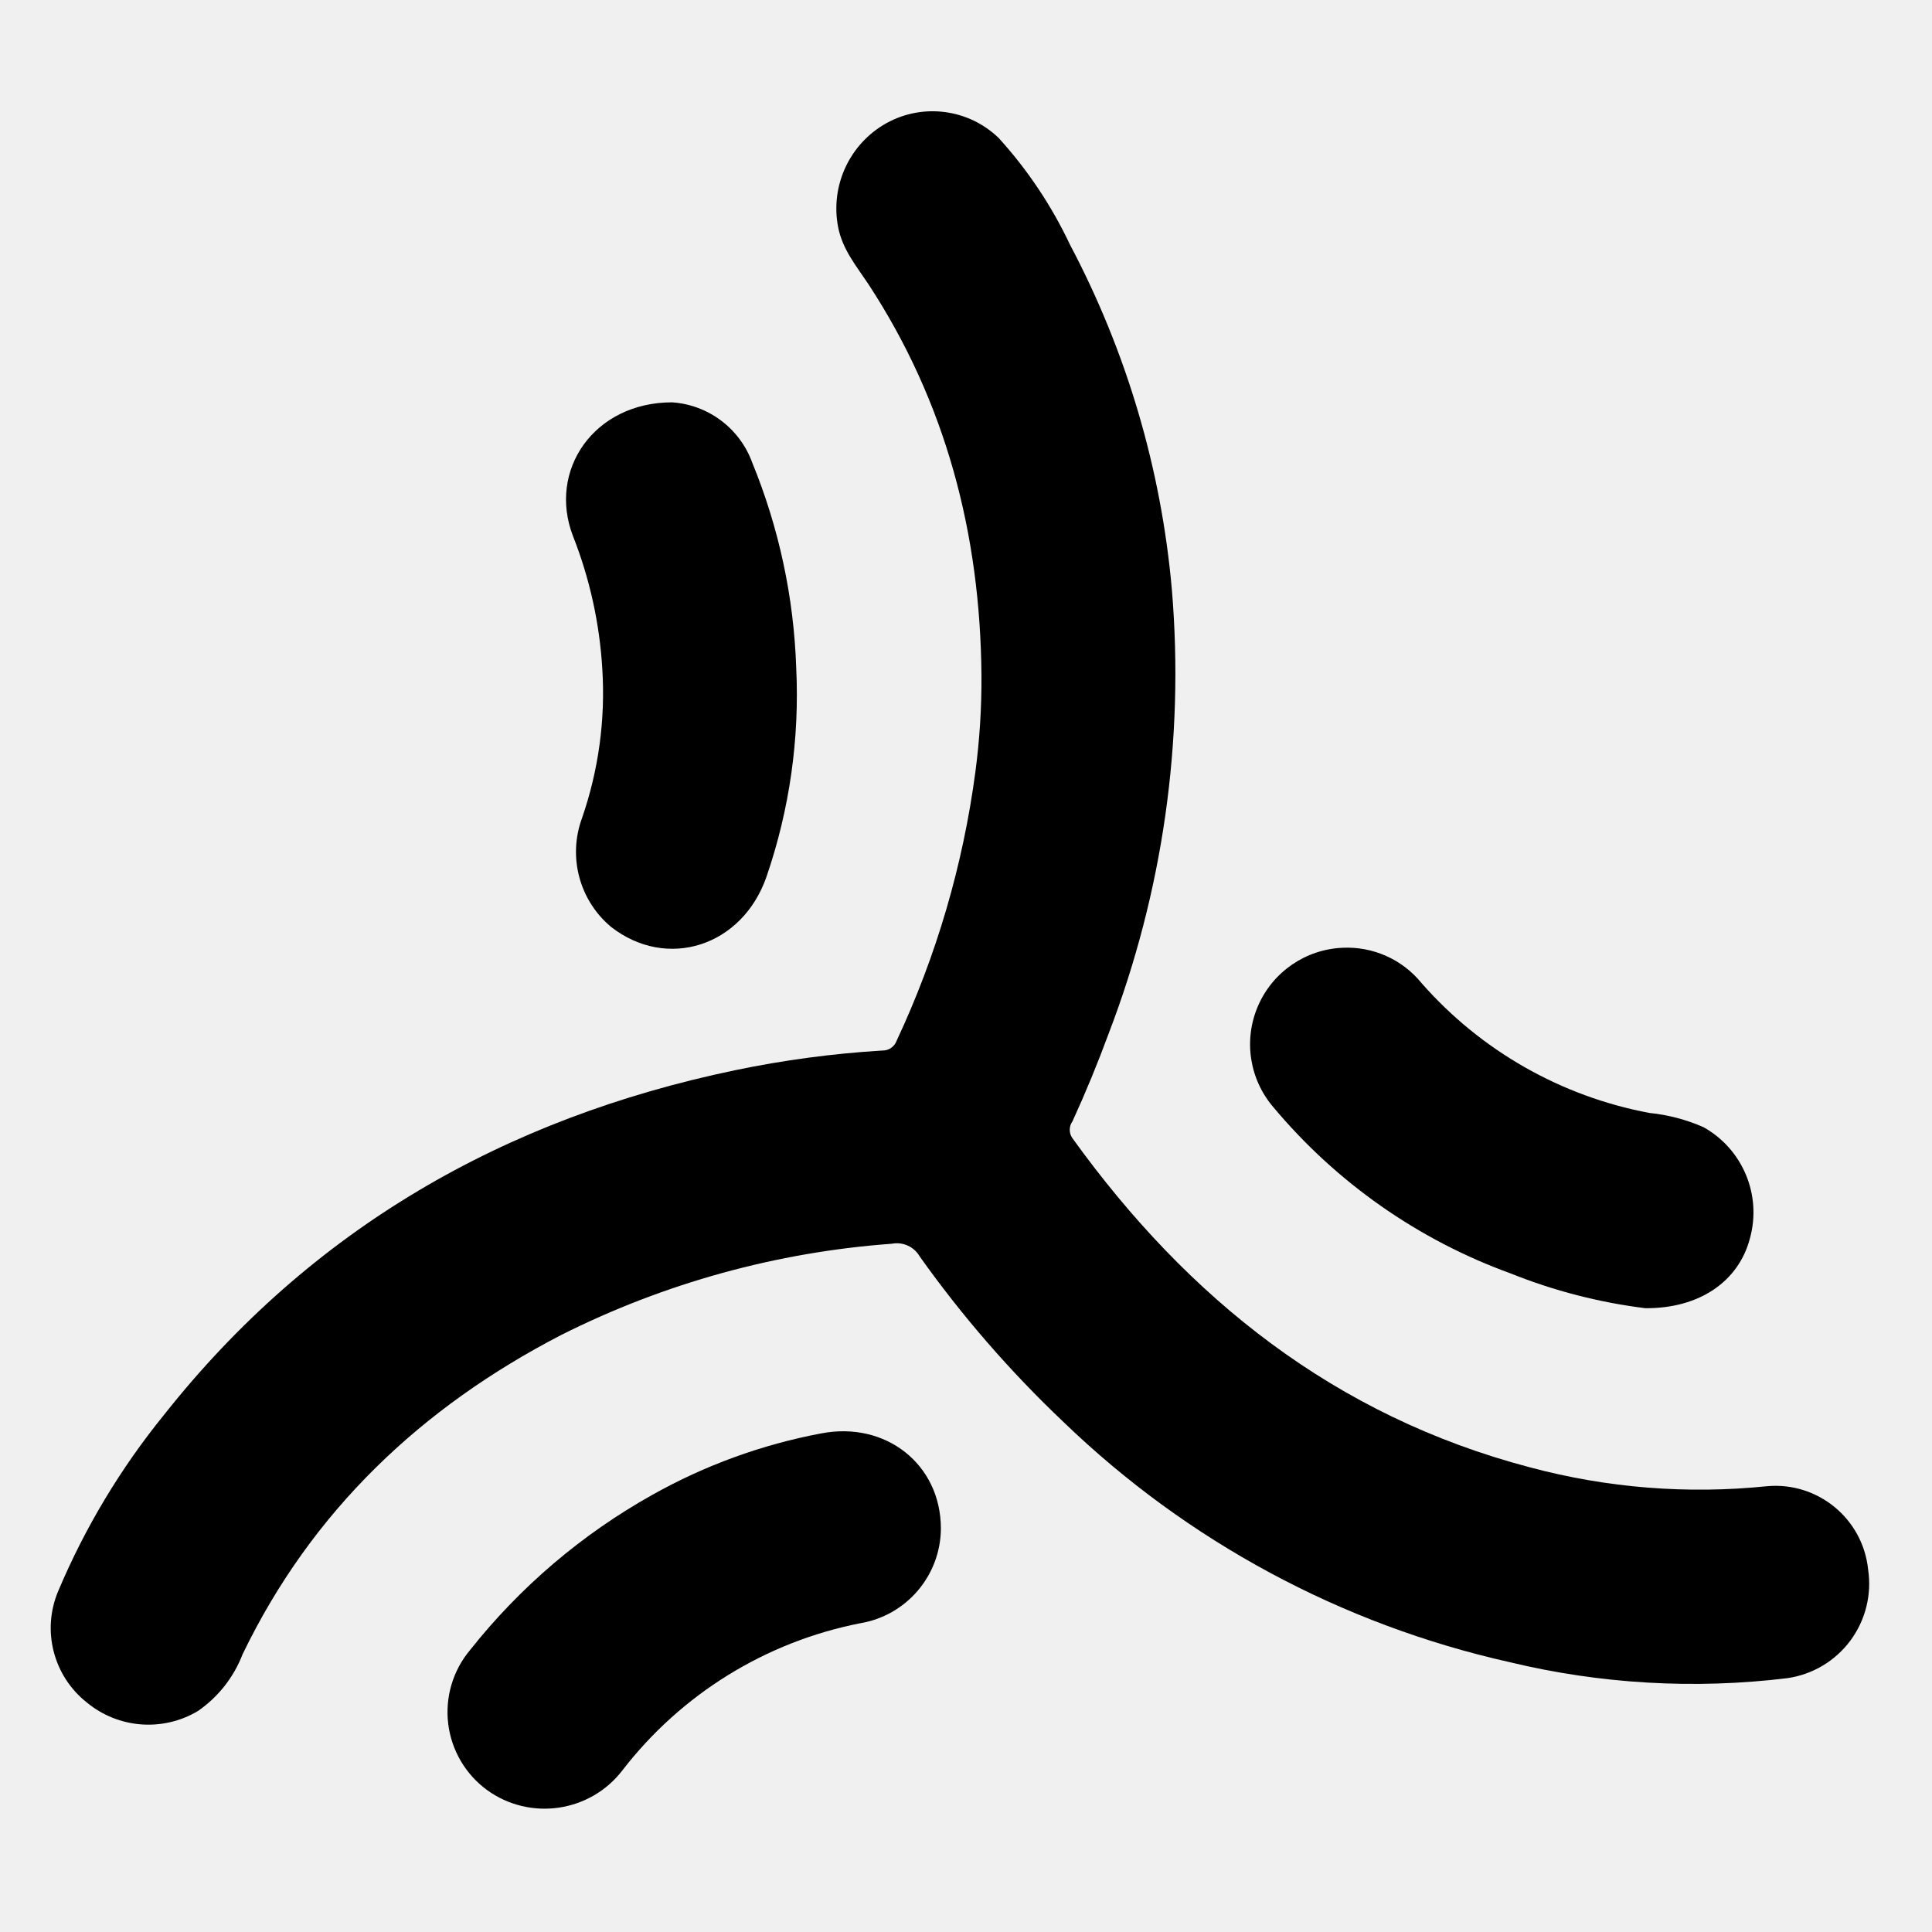
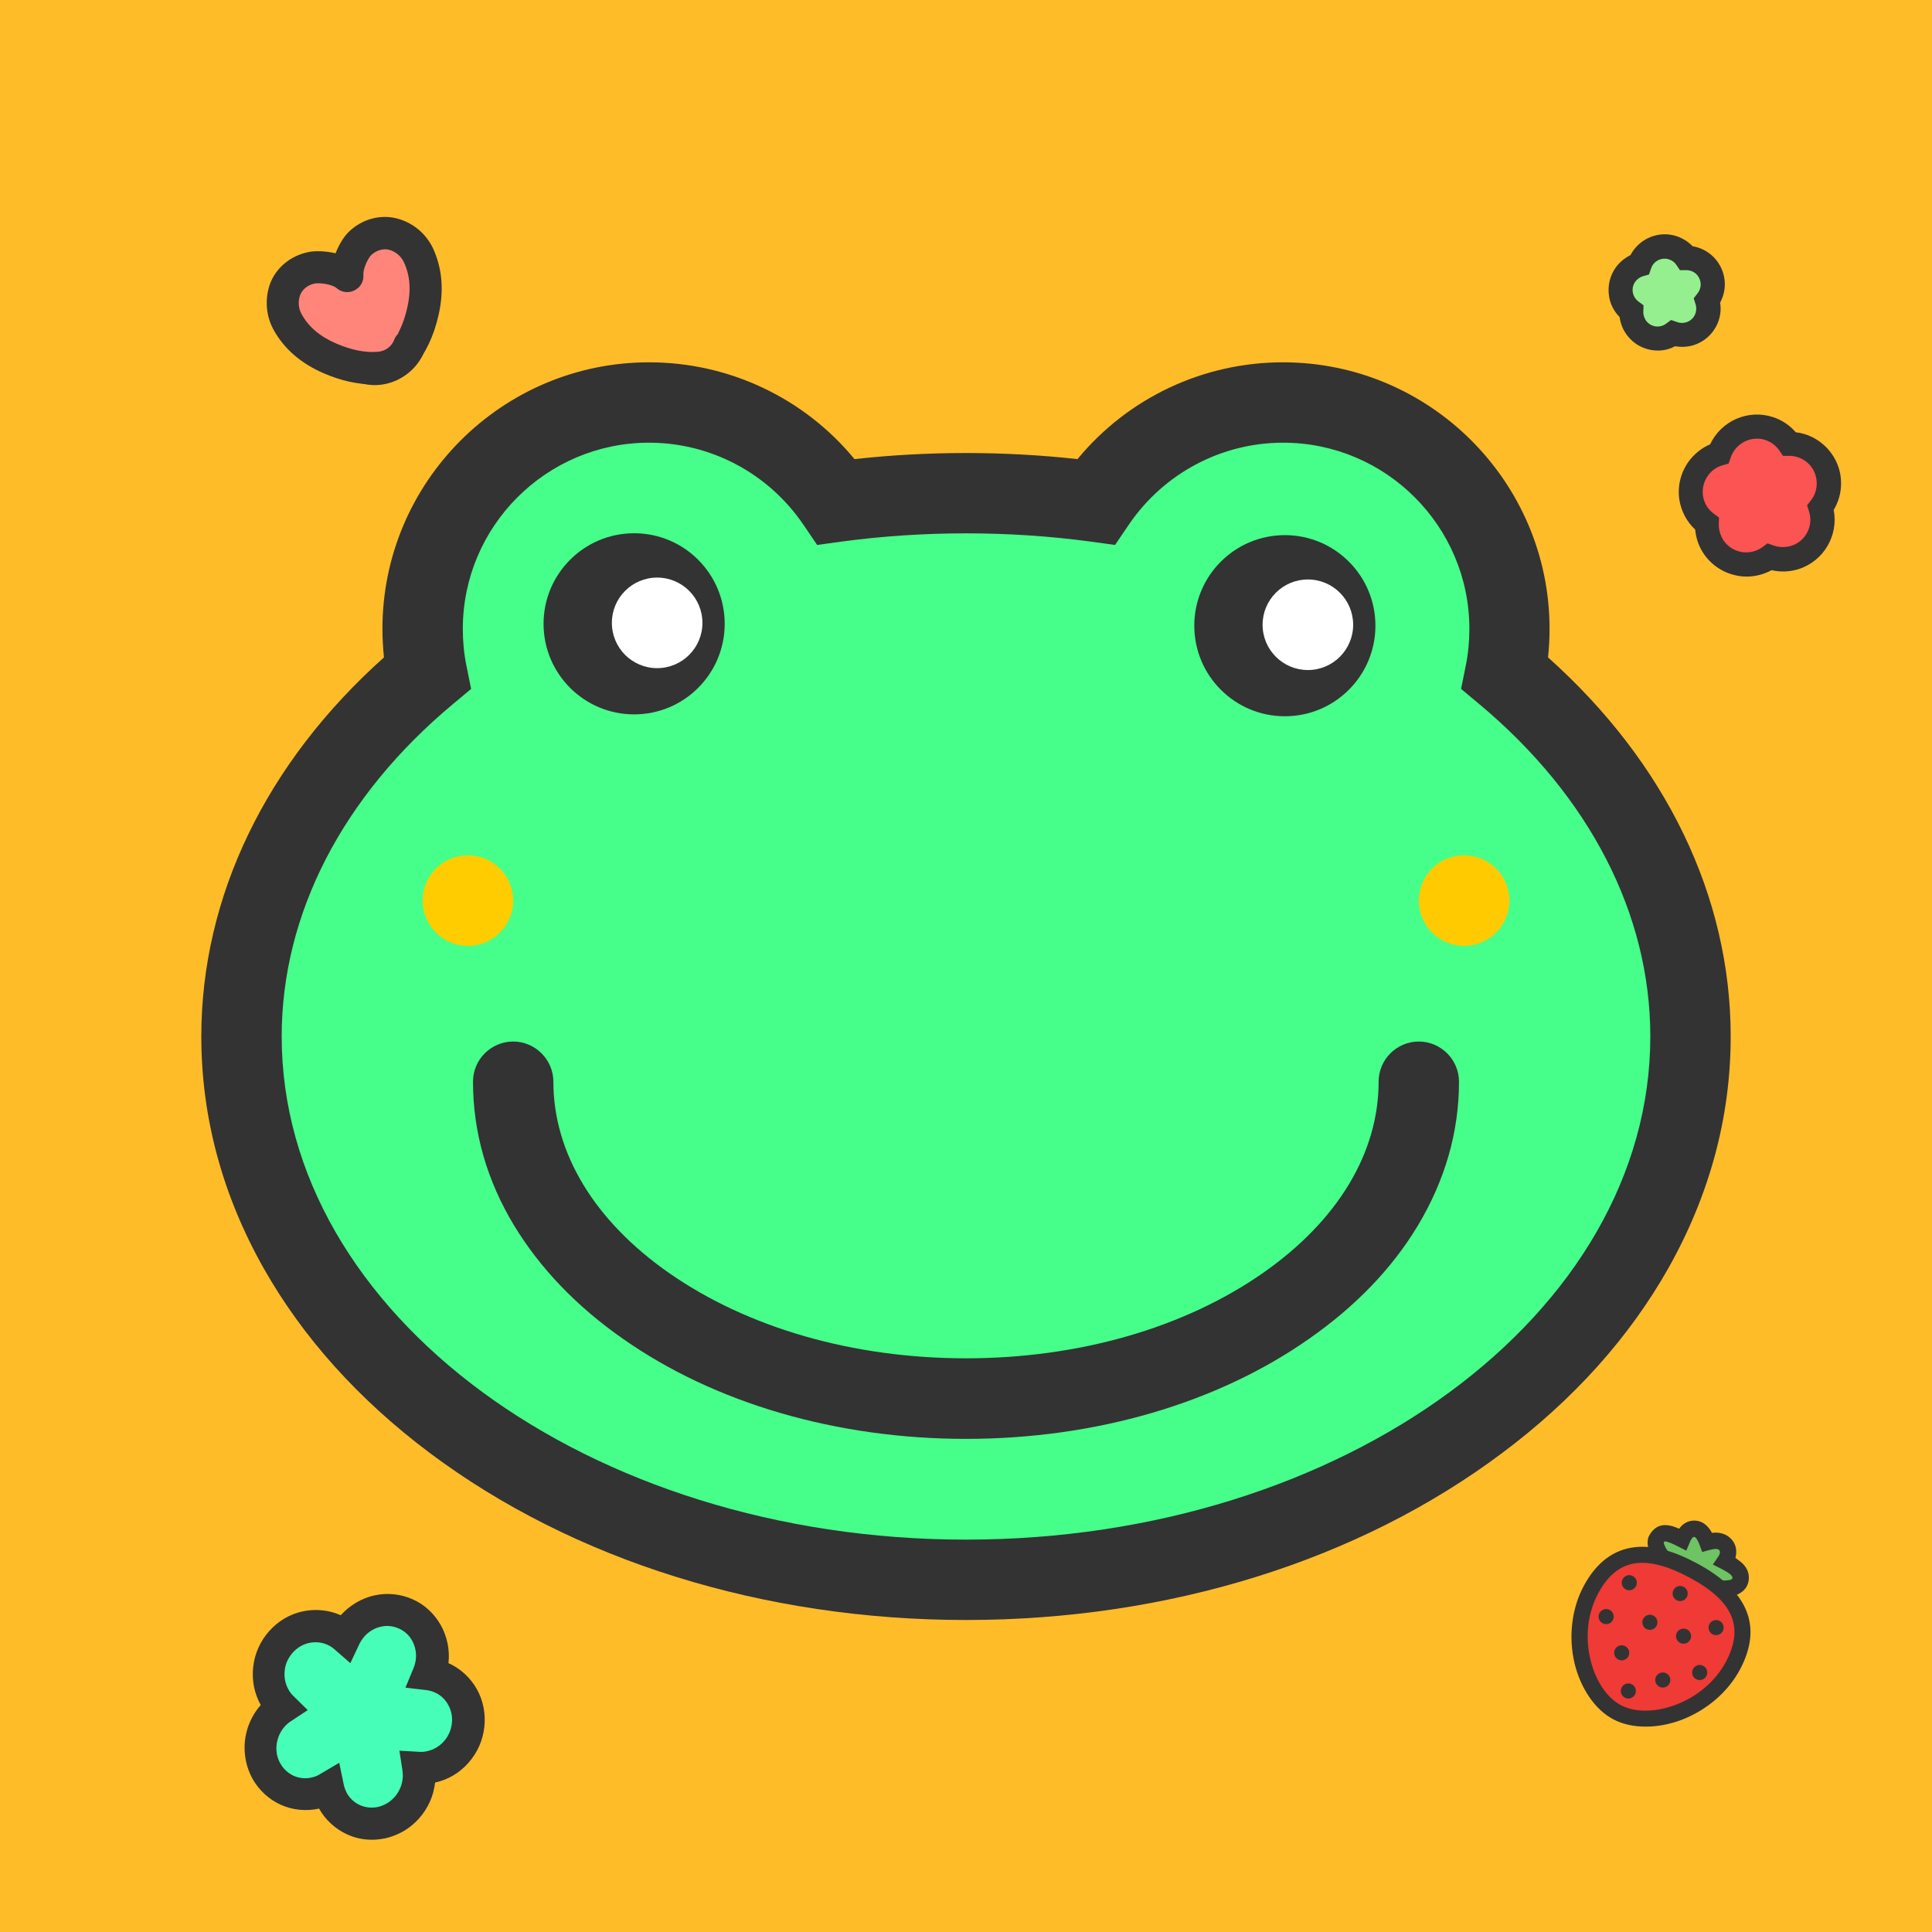
- <svg xmlns="http://www.w3.org/2000/svg" viewBox="0 0 160 160">
-   <path d="M81.28 55.9c-.1-11.67-2.93-22.55-9.37-32.38-1-1.5-2.14-2.86-2.5-4.71a8.1 8.1 0 014-8.61 7.89 7.89 0 019.3 1.23 35.999 35.999 0 015.9 8.83 75.18 75.18 0 018.44 28.58 83.211 83.211 0 01-5.23 36.74 102.983 102.983 0 01-3 7.28 1.2 1.2 0 000 1.41c9.58 13.3 21.76 23 37.85 27.24a54.37 54.37 0 0019.68 1.57 7.72 7.72 0 018.36 6.9 7.903 7.903 0 01-6.7 9 64.744 64.744 0 01-23-1.33 77.68 77.68 0 01-36.93-19.88 93.628 93.628 0 01-11.91-13.71 2.18 2.18 0 00-2.3-1.06 72.744 72.744 0 00-27.38 7.55c-11.6 6-20.67 14.58-26.4 26.45a10.134 10.134 0 01-3.7 4.7 8 8 0 01-9.19-.7 7.86 7.86 0 01-2.36-9.28 60.324 60.324 0 018.72-14.52c12.2-15.43 28.21-24.59 47.32-28.57A85.085 85.085 0 0173.07 87c.524.015 1-.307 1.18-.8a76.06 76.06 0 006.53-22.3c.351-2.652.518-5.325.5-8z" fill="currentColor" />
-   <path d="M136.26 108.34a44.742 44.742 0 01-11.13-2.87 46.108 46.108 0 01-19.66-13.76 8 8 0 015.72-13.22 7.93 7.93 0 016.54 2.93 33.27 33.27 0 0018.87 10.75c1.546.155 3.058.553 4.48 1.18a8.08 8.08 0 013.84 9.21c-.92 3.52-4.13 5.81-8.66 5.78zm-80.6-75.02a7.61 7.61 0 016.64 5 49.139 49.139 0 013.64 17 46.33 46.33 0 01-2.46 17.28c-2 5.77-8.24 7.79-12.89 4.15a8.1 8.1 0 01-2.39-9 31.679 31.679 0 001.68-12.36 35.77 35.77 0 00-2.43-11c-2.1-5.45 1.75-11.07 8.21-11.07zm22.26 93.25a8 8 0 01-6.68 7.86 32.88 32.88 0 00-19.7 12.19 8.13 8.13 0 01-11.21 1.62 8 8 0 01-1.41-11.58A51.043 51.043 0 0154 123.81a45.842 45.842 0 0114-5.1c5.35-1.04 9.91 2.56 9.92 7.86z" fill="currentColor" />
+ <svg xmlns="http://www.w3.org/2000/svg" t="1733928146371" class="icon" viewBox="0 0 1024 1024" version="1.1" p-id="1773" width="200" height="200">
+   <path d="M0 0h1024v1024H0z" fill="#FFBC29" p-id="1774" />
+   <path d="M680 213.333c66.3 0 120 53.7 120 120 0 8.1-0.8 15.9-2.3 23.6C858.8 407.933 896 475.333 896 549.333c0 159.1-171.9 288-384 288S128 708.433 128 549.333c0-74 37.2-141.4 98.3-192.4C224.8 349.333 224 341.433 224 333.333 224 267.033 277.7 213.333 344 213.333c41.3 0 77.7 20.9 99.3 52.6 22.3-3 45.3-4.6 68.7-4.6s46.4 1.6 68.7 4.6C602.3 234.233 638.7 213.333 680 213.333z" fill="#46FE8A" p-id="1775" />
+   <path d="M512 858.633c-107.2 0-208.1-31.5-284.3-88.6-37.6-28.2-67.3-61.2-88.1-98.1-21.8-38.7-32.9-80-32.9-122.6 0-74.1 34.3-145 96.8-200.9-0.5-5-0.8-10.1-0.8-15.1 0-77.9 63.4-141.3 141.3-141.3 42.4 0 82.2 18.9 108.9 51.3 39-4.3 79.2-4.3 118.2 0C597.8 210.933 637.6 192.033 680 192.033c77.9 0 141.3 63.4 141.3 141.3 0 5-0.3 10.1-0.8 15.1C883 404.333 917.3 475.233 917.3 549.333c0 42.6-11.1 83.8-32.9 122.6-20.8 36.9-50.4 69.9-88.1 98.1-76.2 57.2-177.1 88.6-284.3 88.6z m-168-624c-54.4 0-98.7 44.3-98.7 98.7 0 6.5 0.6 13.1 1.9 19.4l2.5 12.4-9.7 8.1C181.5 422.033 149.3 484.533 149.3 549.333 149.3 696.333 312 816.033 512 816.033S874.7 696.433 874.7 549.333c0-64.8-32.2-127.3-90.6-176.1l-9.7-8.1 2.5-12.4c1.3-6.3 1.9-12.9 1.9-19.4 0-54.4-44.3-98.7-98.7-98.7-32.7 0-63.2 16.2-81.7 43.3L591 288.833l-13.1-1.8c-43.1-5.8-88.6-5.8-131.7 0l-13.1 1.8-7.4-10.9c-18.5-27.1-49-43.3-81.7-43.3z" fill="#333333" p-id="1776" />
+   <path d="M336.1 330.633m-48 0a48 48 0 1 0 96 0 48 48 0 1 0-96 0Z" fill="#333333" p-id="1777" />
+   <path d="M348.3 330.133m-24 0a24 24 0 1 0 48 0 24 24 0 1 0-48 0Z" fill="#FFFFFF" p-id="1778" />
+   <path d="M681 331.633m-48 0a48 48 0 1 0 96 0 48 48 0 1 0-96 0Z" fill="#333333" p-id="1779" />
+   <path d="M693.2 331.133m-24 0a24 24 0 1 0 48 0 24 24 0 1 0-48 0Z" fill="#FFFFFF" p-id="1780" />
+   <path d="M512 762.633c-68.4 0-133.1-18.8-181.9-53.1-24.5-17.1-43.8-37.3-57.5-59.8-14.6-24.1-21.9-49.8-21.9-76.4 0-11.8 9.6-21.3 21.3-21.3s21.3 9.6 21.3 21.3c0 37.7 21.7 73.7 61.2 101.3 41.8 29.2 97.7 45.3 157.5 45.3s115.7-16.1 157.5-45.3c39.5-27.6 61.2-63.6 61.2-101.3 0-11.8 9.6-21.3 21.3-21.3s21.3 9.6 21.3 21.3c0 26.6-7.4 52.3-21.9 76.4-13.6 22.6-33 42.7-57.5 59.8-48.8 34.3-113.5 53.1-181.9 53.1z" fill="#333333" p-id="1781" />
+   <path d="M776 477.333m-24 0a24 24 0 1 0 48 0 24 24 0 1 0-48 0Z" fill="#FFCB00" p-id="1782" />
+   <path d="M248 477.333m-24 0a24 24 0 1 0 48 0 24 24 0 1 0-48 0Z" fill="#FFCC00" p-id="1783" />
+   <path d="M184.142 146.321c-0.406-6.302 3.603-14.293 6.666-17.313 4.84-4.599 11.756-6.664 18.032-4.699 5.693 1.701 10.285 5.647 12.74 10.905 4.136 8.78 5.016 18.656 2.507 29.811-2.162 9.856-5.947 17.845-11.222 24.012-4.655 5.402-12.106 7.74-18.962 5.958" fill="#FF857A" p-id="1784" />
+   <path d="M198.668 204.127a28.543 28.543 0 0 1-6.984-0.93c-4.571-1.263-7.29-5.938-6.028-10.51 1.263-4.57 5.938-7.29 10.51-6.028 3.674 1.046 7.734-0.237 10.261-3.208 4.344-5.131 7.513-11.909 9.417-20.286 2.12-9.274 1.523-17.275-1.84-24.315-1.454-3.075-4.2-5.38-7.517-6.383-3.182-0.96-6.886 0.141-9.729 2.712-1.51 1.443-4.374 7.055-4.168 10.542 0.259 4.694-3.288 8.746-7.982 9.005-4.694 0.259-8.746-3.288-9.005-7.982-0.514-8.717 4.46-19.22 9.344-23.953 7.148-6.897 17.28-9.478 26.425-6.73a29.298 29.298 0 0 1 18.05 15.382c4.955 10.606 5.985 22.54 3.042 35.487-2.509 11.155-6.911 20.356-13.072 27.648-5.276 6.167-12.898 9.49-20.724 9.549z" fill="#333333" p-id="1785" />
+   <path d="M184.053 146.367c-4.863-4.257-14.217-5.214-18.639-4.42-6.565 1.212-12.3 5.594-14.4 11.826-1.88 5.56-1.388 11.594 1.334 16.716 4.671 8.507 12.19 15.114 22.69 19.64 9.198 3.956 17.887 5.59 25.976 4.946 7.107-0.59 13.377-5.244 15.966-11.838" fill="#FF857A" p-id="1786" />
+   <path d="M197.681 203.732c-8.318-0.026-17.054-1.972-25.983-5.84-12.205-5.23-21.253-13.077-26.832-23.365-3.856-7.127-4.547-15.753-1.924-23.6 3.152-9.013 11.152-15.558 20.977-17.422 6.298-1.076 18.472 0.129 25.674 6.335 3.602 3.103 3.955 8.423 0.852 12.024-3.103 3.601-8.423 3.955-12.024 0.852-2.251-1.996-8.788-2.93-11.468-2.463-3.707 0.655-6.818 3.138-7.913 6.277-1.138 3.273-0.887 6.85 0.746 9.833 3.72 6.86 9.84 12.045 18.59 15.78 7.897 3.384 15.288 4.893 21.947 4.306 3.888-0.298 7.313-2.828 8.627-6.416 1.666-4.44 6.614-6.625 11.054-4.959 4.44 1.666 6.624 6.614 4.959 11.054-3.729 9.643-12.8 16.51-23.259 17.35-1.25 0.188-2.681 0.244-4.023 0.254z" fill="#333333" p-id="1787" />
+   <path d="M215 855.3c4.8 2.2 8.6 5.7 11 10.1 2.5 4.5 3.6 9.8 3 15.1-0.3 2.4-0.9 4.7-1.8 6.9 2.3 0.3 4.6 0.9 6.8 1.9 4.7 2.1 8.5 5.7 11 10.1 2.5 4.4 3.6 9.6 3 15-0.6 5.5-2.9 10.4-6.3 14.2-3.5 3.9-8.1 6.7-13.2 7.9-2.2 0.5-4.5 0.7-6.8 0.6 0.3 2.2 0.4 4.5 0.2 6.8-0.6 5.3-2.9 10.3-6.4 14.3-3.4 3.8-7.9 6.6-13.2 7.8-5.2 1.2-10.4 0.6-14.9-1.4-4.6-2.1-8.5-5.6-11.1-10.1-1.2-2.1-2.1-4.4-2.6-6.8-2.1 1.2-4.4 2.1-6.8 2.6-5.1 1.1-10.3 0.6-14.9-1.5-4.5-2-8.4-5.4-11-10.1-2.6-4.7-3.6-10-3-15 0.6-5.2 2.8-10.3 6.3-14.3 1.5-1.7 3.3-3.2 5.2-4.5-1.6-1.6-3-3.4-4.1-5.4-2.6-4.6-3.6-9.9-3-15.1 0.6-5.1 2.7-10.1 6.3-14.2 3.6-4.1 8.3-6.7 13.2-7.8 5-1.1 10.2-0.7 14.9 1.4 2.2 1 4.2 2.3 5.9 3.8 1-2.1 2.3-4.1 3.9-5.9 3.5-4 8.2-6.7 13.2-7.8 5.2-1.1 10.4-0.7 15.2 1.4z" fill="#46FEB8" p-id="1788" />
+   <path d="M197.1 975.1c-4.5 0-8.9-0.9-13-2.8-6.3-2.8-11.6-7.7-15-13.7-6.8 1.5-13.9 0.8-20.2-2-6.3-2.8-11.5-7.6-15-13.7-3.4-6.1-4.8-13.1-4.1-20.2 0.8-7.1 3.7-13.7 8.4-19-3.4-6.1-4.8-13.1-4-20.2 0.8-7.1 3.7-13.6 8.4-18.9 4.7-5.3 10.8-9 17.7-10.5 6.8-1.5 14-0.8 20.3 2 4.7-5.2 11-9 17.8-10.5 6.8-1.5 13.8-0.8 20.2 2 6.4 2.8 11.5 7.6 15 13.7 3.4 6.1 4.9 13.2 4.1 20.2 6.3 2.8 11.6 7.7 15 13.7 3.4 6.1 4.8 13.1 4 20.2-0.8 7.1-3.7 13.6-8.4 18.9-4.7 5.4-10.9 9-17.7 10.5-0.8 7.1-3.7 13.6-8.5 19-4.7 5.3-10.8 8.9-17.7 10.5-2.5 0.5-4.9 0.8-7.3 0.8z m-17.3-40.8l2.4 11.6c0.3 1.5 0.9 3 1.6 4.4 1.6 2.9 4.1 5.2 7.1 6.5 3 1.3 6.3 1.6 9.5 0.9 3.3-0.8 6.3-2.5 8.7-5.2 2.4-2.7 3.9-6.1 4.3-9.6 0.2-1.5 0.1-3-0.1-4.6l-1.6-10.4 10.5 0.6c1.5 0.1 3 0 4.4-0.4 3.3-0.7 6.4-2.6 8.7-5.2 2.4-2.7 3.8-6 4.2-9.5 0.4-3.5-0.3-6.9-2-9.9-1.6-2.9-4.1-5.2-7.1-6.5-1.4-0.6-2.8-1-4.3-1.2l-11.2-1.3 4.3-10.4c0.6-1.5 1-3 1.2-4.6 0.4-3.4-0.3-7-2-10-1.6-2.9-4.1-5.1-7.1-6.4-3-1.3-6.3-1.7-9.5-0.9-3.3 0.7-6.4 2.6-8.7 5.2-1 1.2-1.9 2.5-2.6 3.9l-4.8 10.2-8.5-7.4c-1.1-1-2.4-1.8-3.8-2.4-2.9-1.3-6.3-1.6-9.6-0.9-3.3 0.7-6.3 2.5-8.7 5.2-2.4 2.7-3.9 6-4.2 9.5-0.4 3.5 0.3 7 2 10 0.7 1.3 1.6 2.5 2.7 3.5l7.5 7.4-8.8 5.8c-1.3 0.8-2.4 1.8-3.5 3-2.3 2.6-3.8 6-4.2 9.6-0.4 3.5 0.3 6.9 2 9.9 1.6 2.9 4.1 5.1 7 6.5 3 1.3 6.4 1.7 9.6 0.9 1.5-0.3 3-0.9 4.3-1.7l10.3-6.1z" fill="#333333" p-id="1789" />
+   <path d="M886.8 176.8c-6.3 4.5-15 3.1-19.5-3.2-1.8-2.5-2.7-5.5-2.6-8.6-6.2-4.6-7.6-13.3-3-19.5 1.8-2.5 4.4-4.3 7.4-5.2 2.4-7.3 10.3-11.3 17.7-8.9 2.9 1 5.4 2.9 7.2 5.4 7.7 0 14 6.3 13.9 14 0 3.1-1 6.1-2.9 8.5 2.4 7.4-1.7 15.2-9.1 17.6-3 0.9-6.2 0.9-9.1-0.1z" fill="#95EF8F" p-id="1790" />
+   <path d="M878.7 185.8c-6.3 0-12.6-2.9-16.6-8.5-2-2.7-3.2-5.9-3.7-9.3-3-3-5-6.9-5.6-11.2-0.8-5.4 0.5-10.8 3.7-15.2 2-2.7 4.7-4.9 7.7-6.4 4.5-8.7 14.9-13.2 24.5-10 3.2 1.1 6.1 2.9 8.4 5.3 4.2 0.7 8.1 2.7 11.2 5.8 3.8 3.9 5.9 9 5.9 14.4 0 3.4-0.9 6.7-2.5 9.7 0.7 4.2 0 8.5-2 12.4-2.5 4.8-6.7 8.4-11.9 10.1-3.2 1-6.7 1.2-10 0.6-2.9 1.6-6 2.3-9.1 2.3z m3.6-48.7c-3.2 0-6.2 2-7.2 5.2l-1.1 3.2-3.2 0.9c-1.6 0.5-3 1.5-4 2.8-1.2 1.6-1.7 3.6-1.4 5.6 0.3 2 1.4 3.8 3 5l2.7 2-0.1 3.4c-0.1 1.7 0.5 3.3 1.4 4.7 2.4 3.4 7.2 4.2 10.6 1.7l2.7-2 3.2 1.1c1.6 0.6 3.3 0.6 4.9 0.1 1.9-0.6 3.5-1.9 4.4-3.7 0.9-1.8 1.1-3.9 0.5-5.8l-1-3.2 2.1-2.7c1-1.3 1.6-2.9 1.6-4.6 0-2-0.8-3.9-2.2-5.4-1.4-1.4-3.3-2.2-5.4-2.2h-3.4l-1.9-2.8c-0.9-1.4-2.3-2.4-3.9-2.9-0.7-0.3-1.5-0.4-2.3-0.4z" fill="#333333" p-id="1791" />
+   <path d="M907.724 816.714c3.77-0.487 5.795 0.816 6.879 2.185 0.866 1.14 1.415 2.451 1.282 4.192-0.022 0.894-0.409 2.048-1.066 3.284-0.188 0.353-0.423 0.795-0.746 1.189 1.589 0.845 2.914 1.549 3.926 2.201 1.319 0.928 2.284 1.668 2.891 2.443 1.479 1.692 1.751 3.31 1.629 4.604-0.221 1.694-0.978 3.331-3.242 4.392-0.858 0.336-2.076 0.709-3.734 0.846-2.241 0.168-5.771-0.01-10.318-0.616l-20.308-10.798c-2.775-3.514-4.673-6.335-5.787-8.287-0.684-1.27-1.15-2.31-1.31-3.075-0.201-0.9-0.273-1.617-0.168-2.241 0.099-0.4 0.199-0.8 0.345-1.289 0.141-0.265 0.235-0.441 0.464-0.659 1.668-2.284 3.197-2.604 5.691-2.184 0.8 0.199 1.912 0.451 3.195 1.019 1.195 0.522 2.654 1.185 4.332 2.077 0.193-0.577 0.475-1.106 0.71-1.548 0.61-1.148 1.256-1.937 1.762-2.461 1.469-1.484 2.951-1.715 4.245-1.594s3.383 0.666 5.3 4.517c0.383 0.77 0.72 1.629 1.097 2.622 1.088-0.554 2.076-0.709 2.928-0.821z" fill="#6EC363" p-id="1792" />
+   <path d="M913.827 846.347c-2.459-0.062-5.541-0.228-9.195-0.812l-0.759-0.064L882.064 833.876l-0.519-0.729c-2.816-3.649-4.979-6.611-6.176-8.833-0.902-1.499-1.404-2.898-1.776-4.115-0.325-1.305-0.427-2.605-0.264-3.764 0.064-0.759 0.263-1.559 0.638-2.266l0.376-0.706c0.188-0.353 0.464-0.659 0.652-1.013 3.288-4.481 7.224-4.427 9.983-3.866C886.138 808.747 887.468 809.227 889.063 809.849c0.265 0.141 0.665 0.24 0.93 0.381 0.417-0.571 0.875-1.007 1.245-1.49 2.109-2.05 4.773-3.012 7.585-2.763 3.571 0.313 6.468 2.533 8.561 6.477 5.699-0.707 8.861 1.653 10.599 3.71 1.738 2.057 2.435 4.579 2.233 7.303-0.064 0.759-0.216 1.471-0.415 2.271 0.265 0.141 0.53 0.282 0.659 0.464 1.495 1.022 2.767 2.038 3.769 3.136 2.044 2.333 2.918 4.949 2.669 7.761-0.313 3.571-2.351 6.338-5.79 7.907-1.493 0.678-3.158 1.039-5.175 1.212-0.718 0.071-1.388 0.055-2.106 0.126z m-7.329-9.22c4.771 0.612 7.366 0.632 8.665 0.53 1.3-0.102 1.976-0.308 2.247-0.391 0.77-0.383 0.729-0.519 0.828-0.919 0.006-0.224 0.058-0.535-0.637-1.358-0.171-0.317-0.783-0.87-1.973-1.615-0.924-0.605-2.072-1.215-3.485-1.966l-4.285-2.165 2.695-4.003c0.141-0.265 0.417-0.571 0.511-0.748 0.423-0.795 0.528-1.418 0.533-1.642 0.058-0.535-0.113-0.853-0.284-1.17-0.218-0.229-0.737-0.958-3.071-0.614-0.629 0.118-1.394 0.278-2.294 0.479l-3.74 1.069-1.34-3.657c-0.336-0.858-0.631-1.582-0.973-2.216-0.383-0.77-1.156-2.087-1.914-2.151-0.224-0.006-0.447-0.011-0.905 0.425-0.182 0.13-0.505 0.524-0.975 1.407-0.188 0.353-0.376 0.706-0.522 1.195l-1.806 4.249-4.109-2.071c-1.589-0.845-2.961-1.461-3.979-1.889-1.283-0.569-2.083-0.768-2.395-0.821-0.535-0.058-0.847-0.111-0.935-0.158-0.047 0.088-0.229 0.218-0.552 0.612-0.006 0.224 0.036 0.359 0.118 0.629 0.041 0.135 0.248 0.811 0.844 2.034 0.643 1.134 2.063 3.362 4.879 7.011l18.854 9.911z" fill="#333333" p-id="1793" />
+   <path d="M857.045 907.554c17.394 9.249 48.687-0.615 61.504-24.719 12.817-24.104-0.574-39.605-21.411-50.685S855.962 818.638 843.145 842.742s-3.494 55.563 13.9 64.812z" fill="#EF3A35" p-id="1794" />
+   <path d="M872.155 915.135c-6.353 0.02-12.225-1.29-17.17-3.919-9.536-5.07-17.132-16.131-20.42-29.545-3.318-13.996-1.601-28.939 4.783-40.947 6.62-12.45 15.787-19.467 27.315-20.699 9.375-1.018 19.908 1.751 32.446 8.418 27.46 14.601 35.26 33.585 23.148 56.365-6.385 12.008-17.814 21.787-31.272 26.863-6.321 2.302-12.748 3.528-18.831 3.465zM870.527 828.308c-1.029 0.019-1.97 0.085-2.912 0.151C858.958 829.405 852.247 834.784 846.942 844.761c-5.446 10.242-6.883 22.956-3.962 34.929 2.673 11.161 8.667 20.124 16.083 24.068 7.417 3.944 18.199 3.901 28.947-0.125 11.559-4.273 21.343-12.662 26.742-22.816 9.859-18.542 3.853-32.381-19.633-44.869-9.624-5.117-17.615-7.554-24.592-7.639z" fill="#333333" p-id="1795" />
+   <path d="M890.518 844.6m-3.532-1.878a4 4 0 1 0 7.064 3.756 4 4 0 1 0-7.064-3.756Z" fill="#333333" p-id="1796" />
+   <path d="M863.552 838.87m-3.532-1.878a4 4 0 1 0 7.064 3.756 4 4 0 1 0-7.064-3.756Z" fill="#333333" p-id="1797" />
+   <path d="M909.571 862.658m-3.532-1.878a4 4 0 1 0 7.064 3.756 4 4 0 1 0-7.064-3.756Z" fill="#333333" p-id="1798" />
+   <path d="M892.323 867.192m-3.532-1.878a4 4 0 1 0 7.064 3.756 4 4 0 1 0-7.064-3.756Z" fill="#333333" p-id="1799" />
+   <path d="M874.479 859.856m-3.532-1.878a4 4 0 1 0 7.064 3.756 4 4 0 1 0-7.064-3.756Z" fill="#333333" p-id="1800" />
+   <path d="M863.054 896.253m-3.532-1.878a4 4 0 1 0 7.064 3.756 4 4 0 1 0-7.064-3.756Z" fill="#333333" p-id="1801" />
+   <path d="M859.535 876.033m-3.532-1.878a4 4 0 1 0 7.064 3.756 4 4 0 1 0-7.064-3.756Z" fill="#333333" p-id="1802" />
+   <path d="M881.318 890.447m-3.532-1.878a4 4 0 1 0 7.064 3.756 4 4 0 1 0-7.064-3.756Z" fill="#333333" p-id="1803" />
+   <path d="M900.877 886.464m-3.532-1.878a4 4 0 1 0 7.064 3.756 4 4 0 1 0-7.064-3.756Z" fill="#333333" p-id="1804" />
+   <path d="M851.293 856.814m-3.532-1.878a4 4 0 1 0 7.064 3.756 4 4 0 1 0-7.064-3.756Z" fill="#333333" p-id="1805" />
+   <path d="M938 295.2c-9.4 6.8-22.5 4.6-29.3-4.8-2.7-3.7-4.1-8.3-3.9-12.9-9.3-6.9-11.4-20-4.5-29.3 2.7-3.7 6.6-6.4 11-7.7 3.6-11 15.5-17 26.5-13.3 4.4 1.4 8.2 4.3 10.8 8.1 11.6 0.1 20.9 9.5 20.9 21.1 0 4.6-1.6 9.1-4.4 12.7 3.5 11-2.6 22.8-13.6 26.4-4.5 1.4-9.2 1.3-13.5-0.3z" fill="#FC5353" p-id="1806" />
+   <path d="M925.8 305.6c-1.5 0-3-0.1-4.5-0.4-7.2-1.2-13.5-5.1-17.8-11-2.9-4-4.6-8.7-5-13.5-4.5-4.2-7.4-9.7-8.4-15.8-1.1-7.2 0.7-14.5 5-20.4 2.9-3.9 6.8-7.1 11.3-9 5.8-12.4 20.1-18.8 33.4-14.4 4.6 1.5 8.8 4.3 12 8 6.1 0.7 11.7 3.5 16.1 7.9 5.1 5.2 8 12.1 7.9 19.4 0 4.9-1.4 9.7-3.9 13.9 2.6 13.4-5.2 27-18.5 31.3-4.7 1.5-9.7 1.7-14.4 0.6-4.1 2.2-8.6 3.4-13.2 3.4z m5.4-73.1c-6.1 0-11.8 3.9-13.9 10l-1.1 3.2-3.2 0.9c-3.1 0.9-5.8 2.8-7.7 5.4-2.3 3.1-3.2 7-2.7 10.8 0.6 3.8 2.6 7.2 5.8 9.5l2.7 2-0.1 3.4c-0.1 3.2 0.9 6.4 2.7 9 2.3 3.2 5.6 5.2 9.5 5.9 3.8 0.6 7.7-0.3 10.9-2.6l2.7-2 3.2 1.1c3 1.1 6.3 1.1 9.4 0.2 7.7-2.4 11.9-10.7 9.4-18.3l-1-3.2 2.1-2.7c2-2.5 3-5.7 3-8.9 0-3.9-1.5-7.6-4.2-10.3s-6.4-4.3-10.3-4.3H945l-1.9-2.8c-1.8-2.6-4.4-4.6-7.5-5.6-1.3-0.5-2.9-0.7-4.4-0.7z" fill="#333333" p-id="1807" />
</svg>
